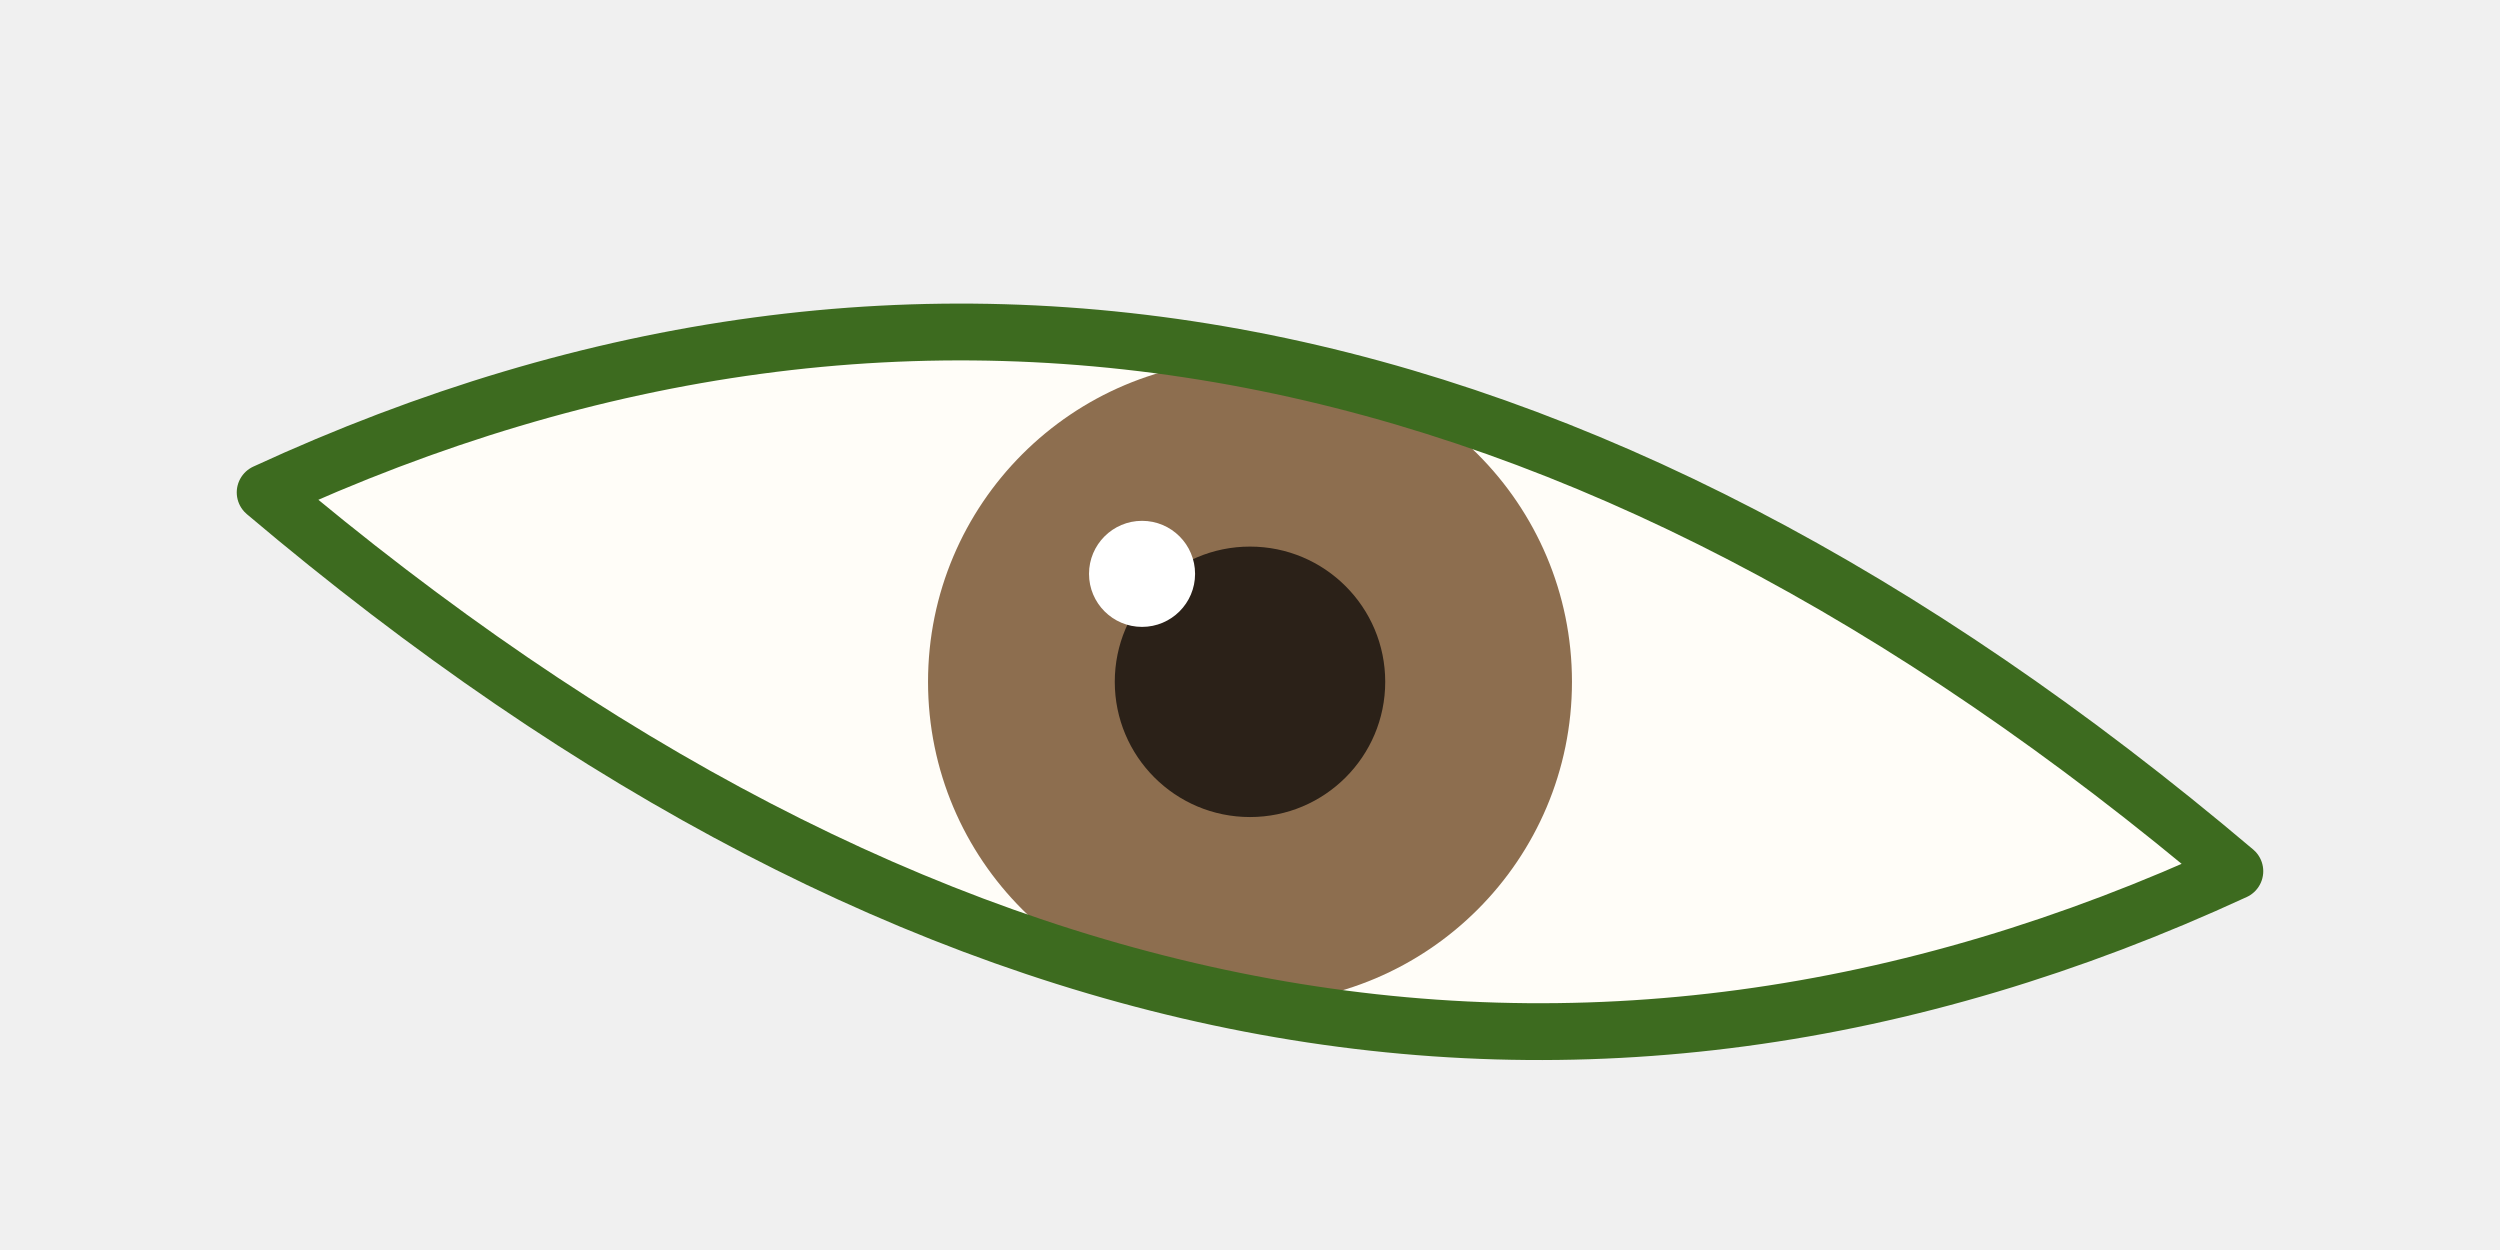
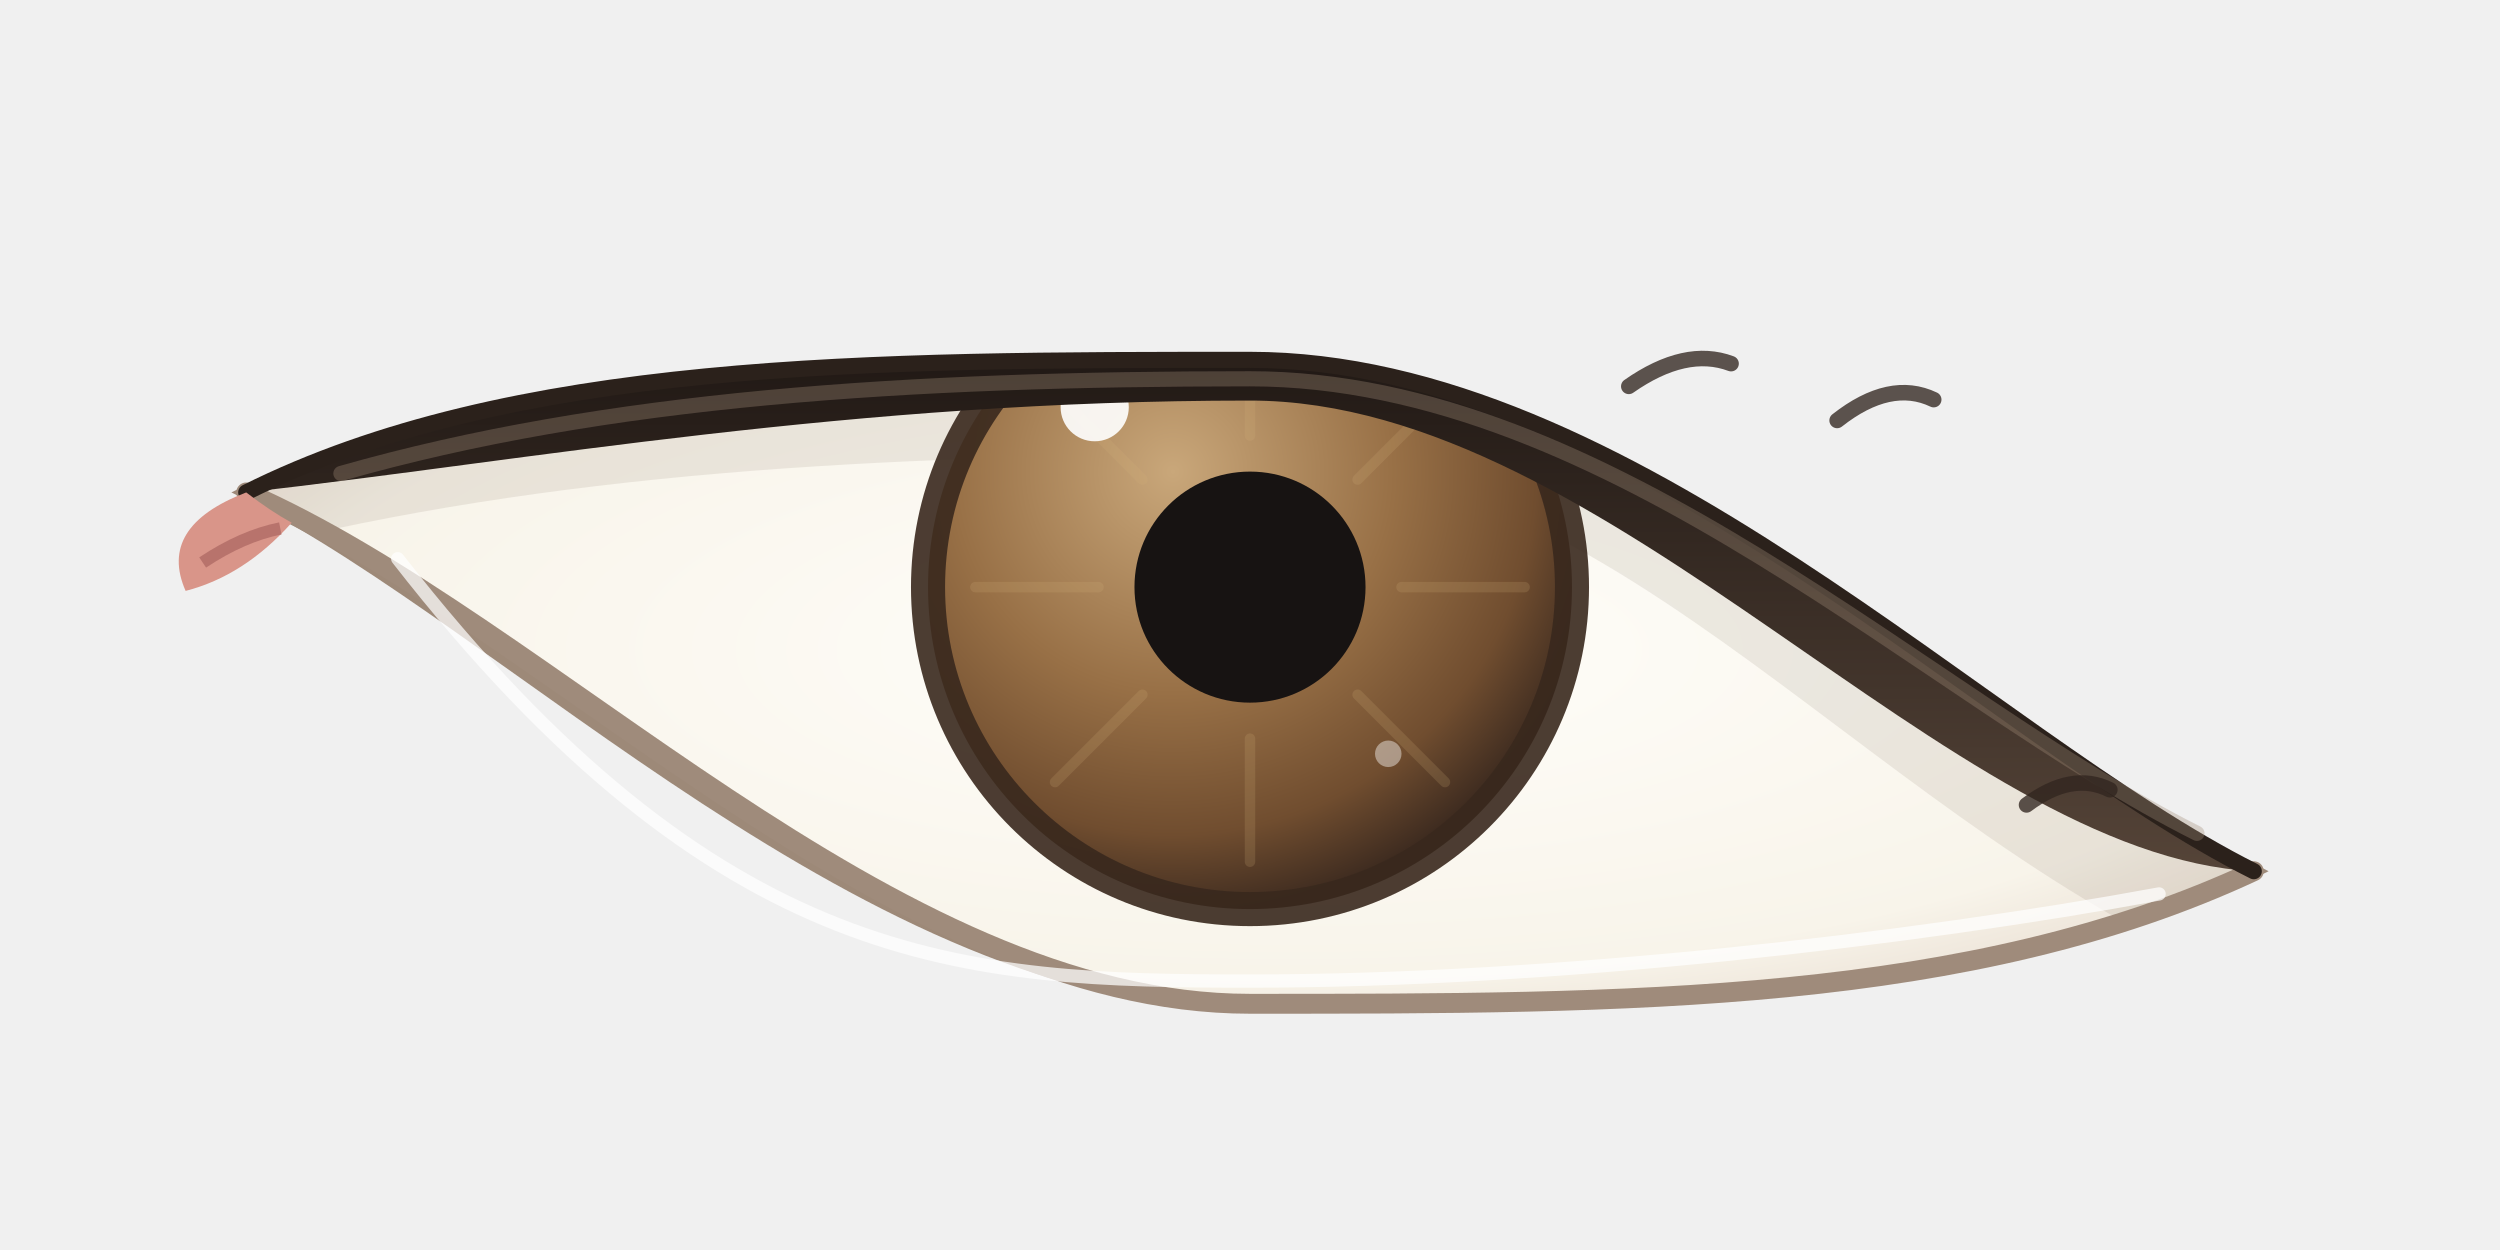
- <svg xmlns="http://www.w3.org/2000/svg" viewBox="0 0 132 66">
+ <svg xmlns="http://www.w3.org/2000/svg" viewBox="0 0 132 66" role="img" aria-label="eye tilt-downturned">
  <defs>
-     <clipPath id="clip-eye-tilt-downturned">
-       <path d="M14 26 Q66 2 118 46 Q66 70 14 26 Z" />
+     <clipPath id="clip_tilt_downturned">
+       <path d="M13 26 C27 19 46 19 66 19 C86 19 105 39 119 46 C105 53 86 53 66 53 C46 53 27 33 13 26 Z" />
    </clipPath>
+     <radialGradient id="sclera_tilt_downturned" cx="52%" cy="45%" r="65%">
+       <stop offset="0" stop-color="#fffefa" />
+       <stop offset=".78" stop-color="#f8f4ea" />
+       <stop offset="1" stop-color="#e8ddd1" />
+     </radialGradient>
+     <radialGradient id="iris_tilt_downturned" cx="38%" cy="32%" r="69%">
+       <stop offset="0" stop-color="#c9a77a" />
+       <stop offset=".5" stop-color="#987046" />
+       <stop offset=".82" stop-color="#704d2f" />
+       <stop offset="1" stop-color="#3f2c20" />
+     </radialGradient>
+     <linearGradient id="lash_tilt_downturned" x1="0" y1="0" x2="0" y2="1">
+       <stop stop-color="#211915" />
+       <stop offset="1" stop-color="#554438" />
+     </linearGradient>
  </defs>
-   <path d="M14 26 Q66 2 118 46 Q66 70 14 26 Z" fill="#fffdf8" />
-   <g clip-path="url(#clip-eye-tilt-downturned)">
-     <circle cx="66" cy="36" r="17" fill="#8d6e4f" />
-     <circle cx="66" cy="36" r="7.14" fill="#2b2118" />
-     <circle cx="60.3" cy="30.3" r="2.8" fill="#fff" />
+   <path d="M13 26 C27 19 46 19 66 19 C86 19 105 39 119 46 C105 53 86 53 66 53 C46 53 27 33 13 26 Z" fill="url(#sclera_tilt_downturned)" stroke="#9d8978" stroke-width=".7" />
+   <g clip-path="url(#clip_tilt_downturned)">
+     <path d="M13 26 C27 19 46 19 66 19 C86 19 105 39 119 46 L119 52 C99 44 86 24 66 24 C46 24 29 25 13 29Z" fill="#715b4d" opacity=".12" />
+     <circle cx="66" cy="31" r="17" fill="url(#iris_tilt_downturned)" />
+     <g stroke="#d5b17c" stroke-width=".55" opacity=".18" stroke-linecap="round">
+       <path d="M74 31L80.5 31 M71.68 36.68L76.295 41.295 M66 39V45.5 M60.32 36.68L55.705 41.295 M58 31H51.5 M60.32 25.32L55.705 20.705 M66 23V16.5 M71.68 25.32L76.295 20.705" />
+     </g>
+     <circle cx="66" cy="31" r="17" fill="none" stroke="#39281d" stroke-width="1.8" opacity=".9" />
+     <circle cx="66" cy="31" r="6.1" fill="#171312" />
+     <circle cx="57.8" cy="21.5" r="1.8" fill="#fff" opacity=".9" />
+     <circle cx="73.3" cy="39.8" r=".7" fill="#fff" opacity=".42" />
  </g>
-   <path d="M14 26 Q66 2 118 46 Q66 70 14 26 Z" fill="none" stroke="#3d6b1f" stroke-width="3" stroke-linejoin="round" />
+   <path d="M13 26 C29 33 47 53 66 53 C86 53 104 53 119 46" fill="none" stroke="#9f8b7b" stroke-width="1.05" stroke-linecap="round" />
+   <path d="M21 29.5 C38 51.3 51 51.8 66 51.8 C82 51.8 101 49.6 114 47.2" fill="none" stroke="#fff" stroke-width=".7" opacity=".72" stroke-linecap="round" />
+   <path d="M13 26 C27 19 46 19 66 19 C86 19 105 39 119 46 C103 45.2 85 21.15 66 21.15 C45 21.15 28 24.3 13 26Z" fill="url(#lash_tilt_downturned)" />
+   <path d="M13 26 C27 19 46 19 66 19 C86 19 105 39 119 46" fill="none" stroke="#2b211b" stroke-width=".85" stroke-linecap="round" />
+   <path d="M18 25 C32 21 48 20 66 20 C85 20 102 37 116 44" fill="none" stroke="#a28c79" stroke-width=".8" opacity=".34" stroke-linecap="round" />
+   <g fill="none" stroke="#31251f" stroke-width=".82" stroke-linecap="round" opacity=".78">
+     <path d="M86 20.4q3-2.1 5.4-1.2 M97 22.2q2.8-2.2 5.1-1.1 M107 42.5q2.4-1.8 4.4-.8" />
+   </g>
+   <path d="M13 26 q-4.7 1.8-3.2 5.2 3.1-.8 5.6-3.6-1.1-.6-2.4-1.6Z" fill="#d99589" />
+   <path d="M10.7 29.7q2.1-1.4 4.1-1.8" fill="none" stroke="#b8736c" stroke-width=".65" />
</svg>
